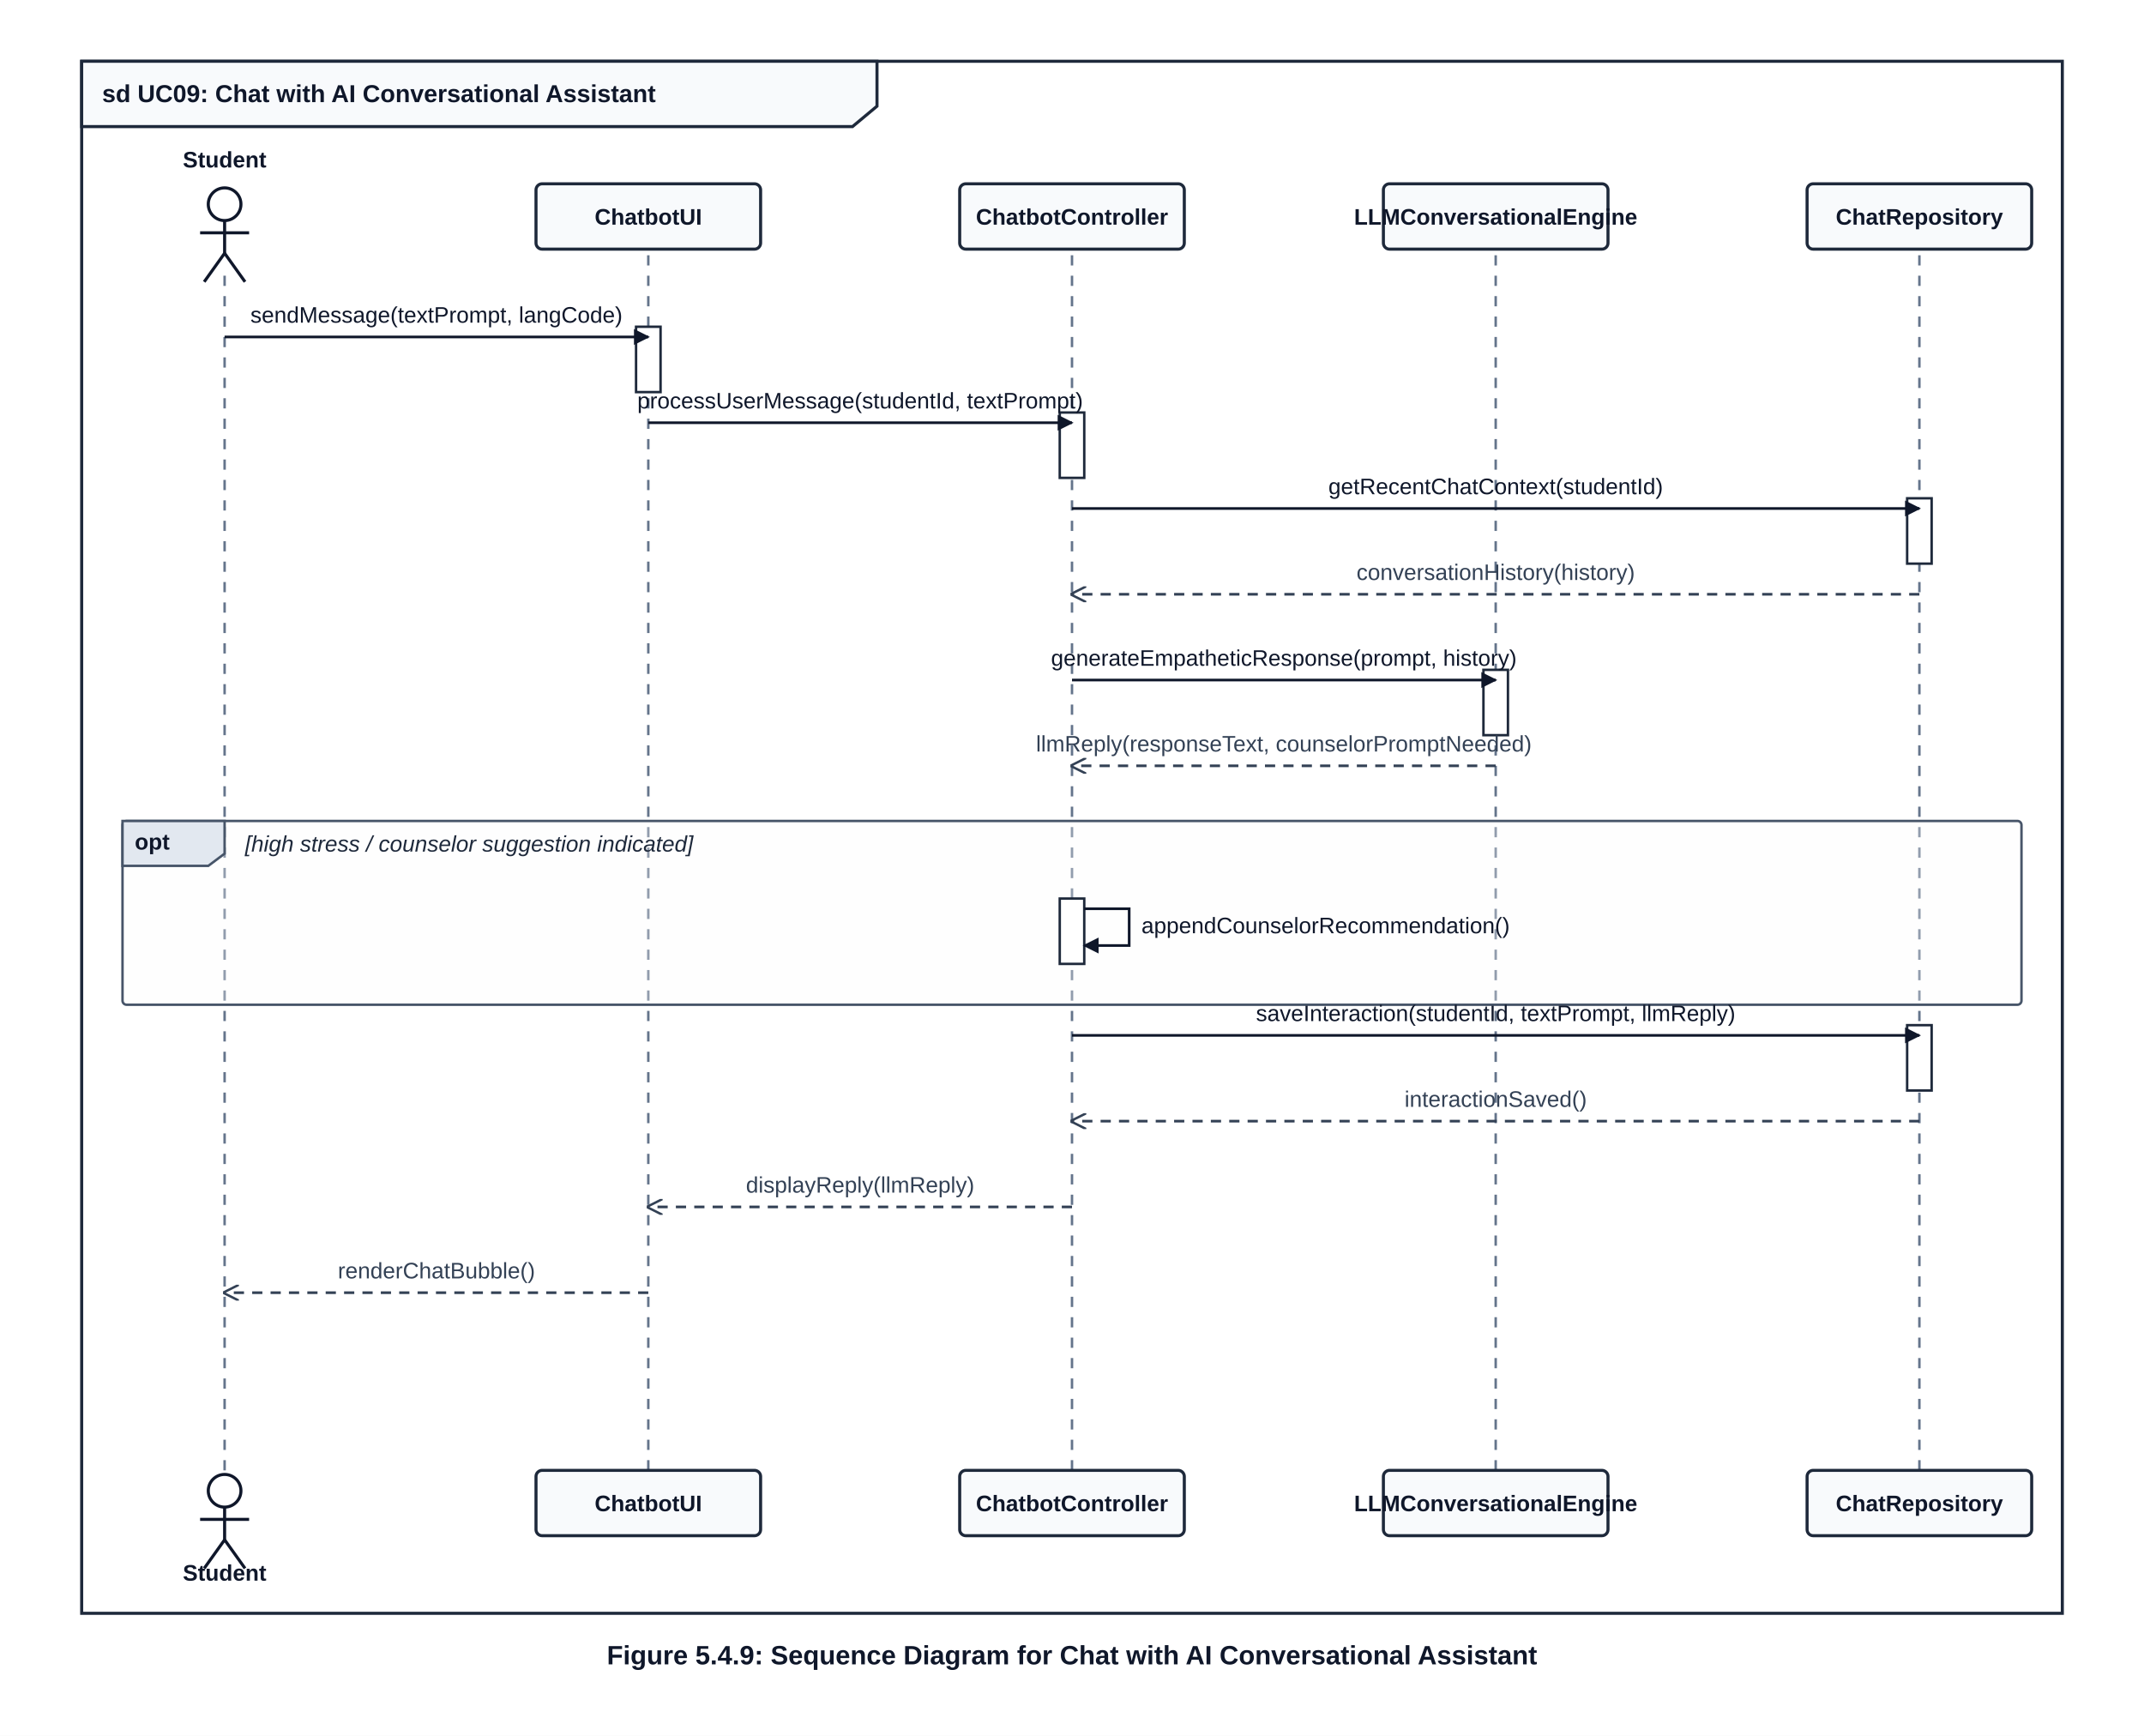
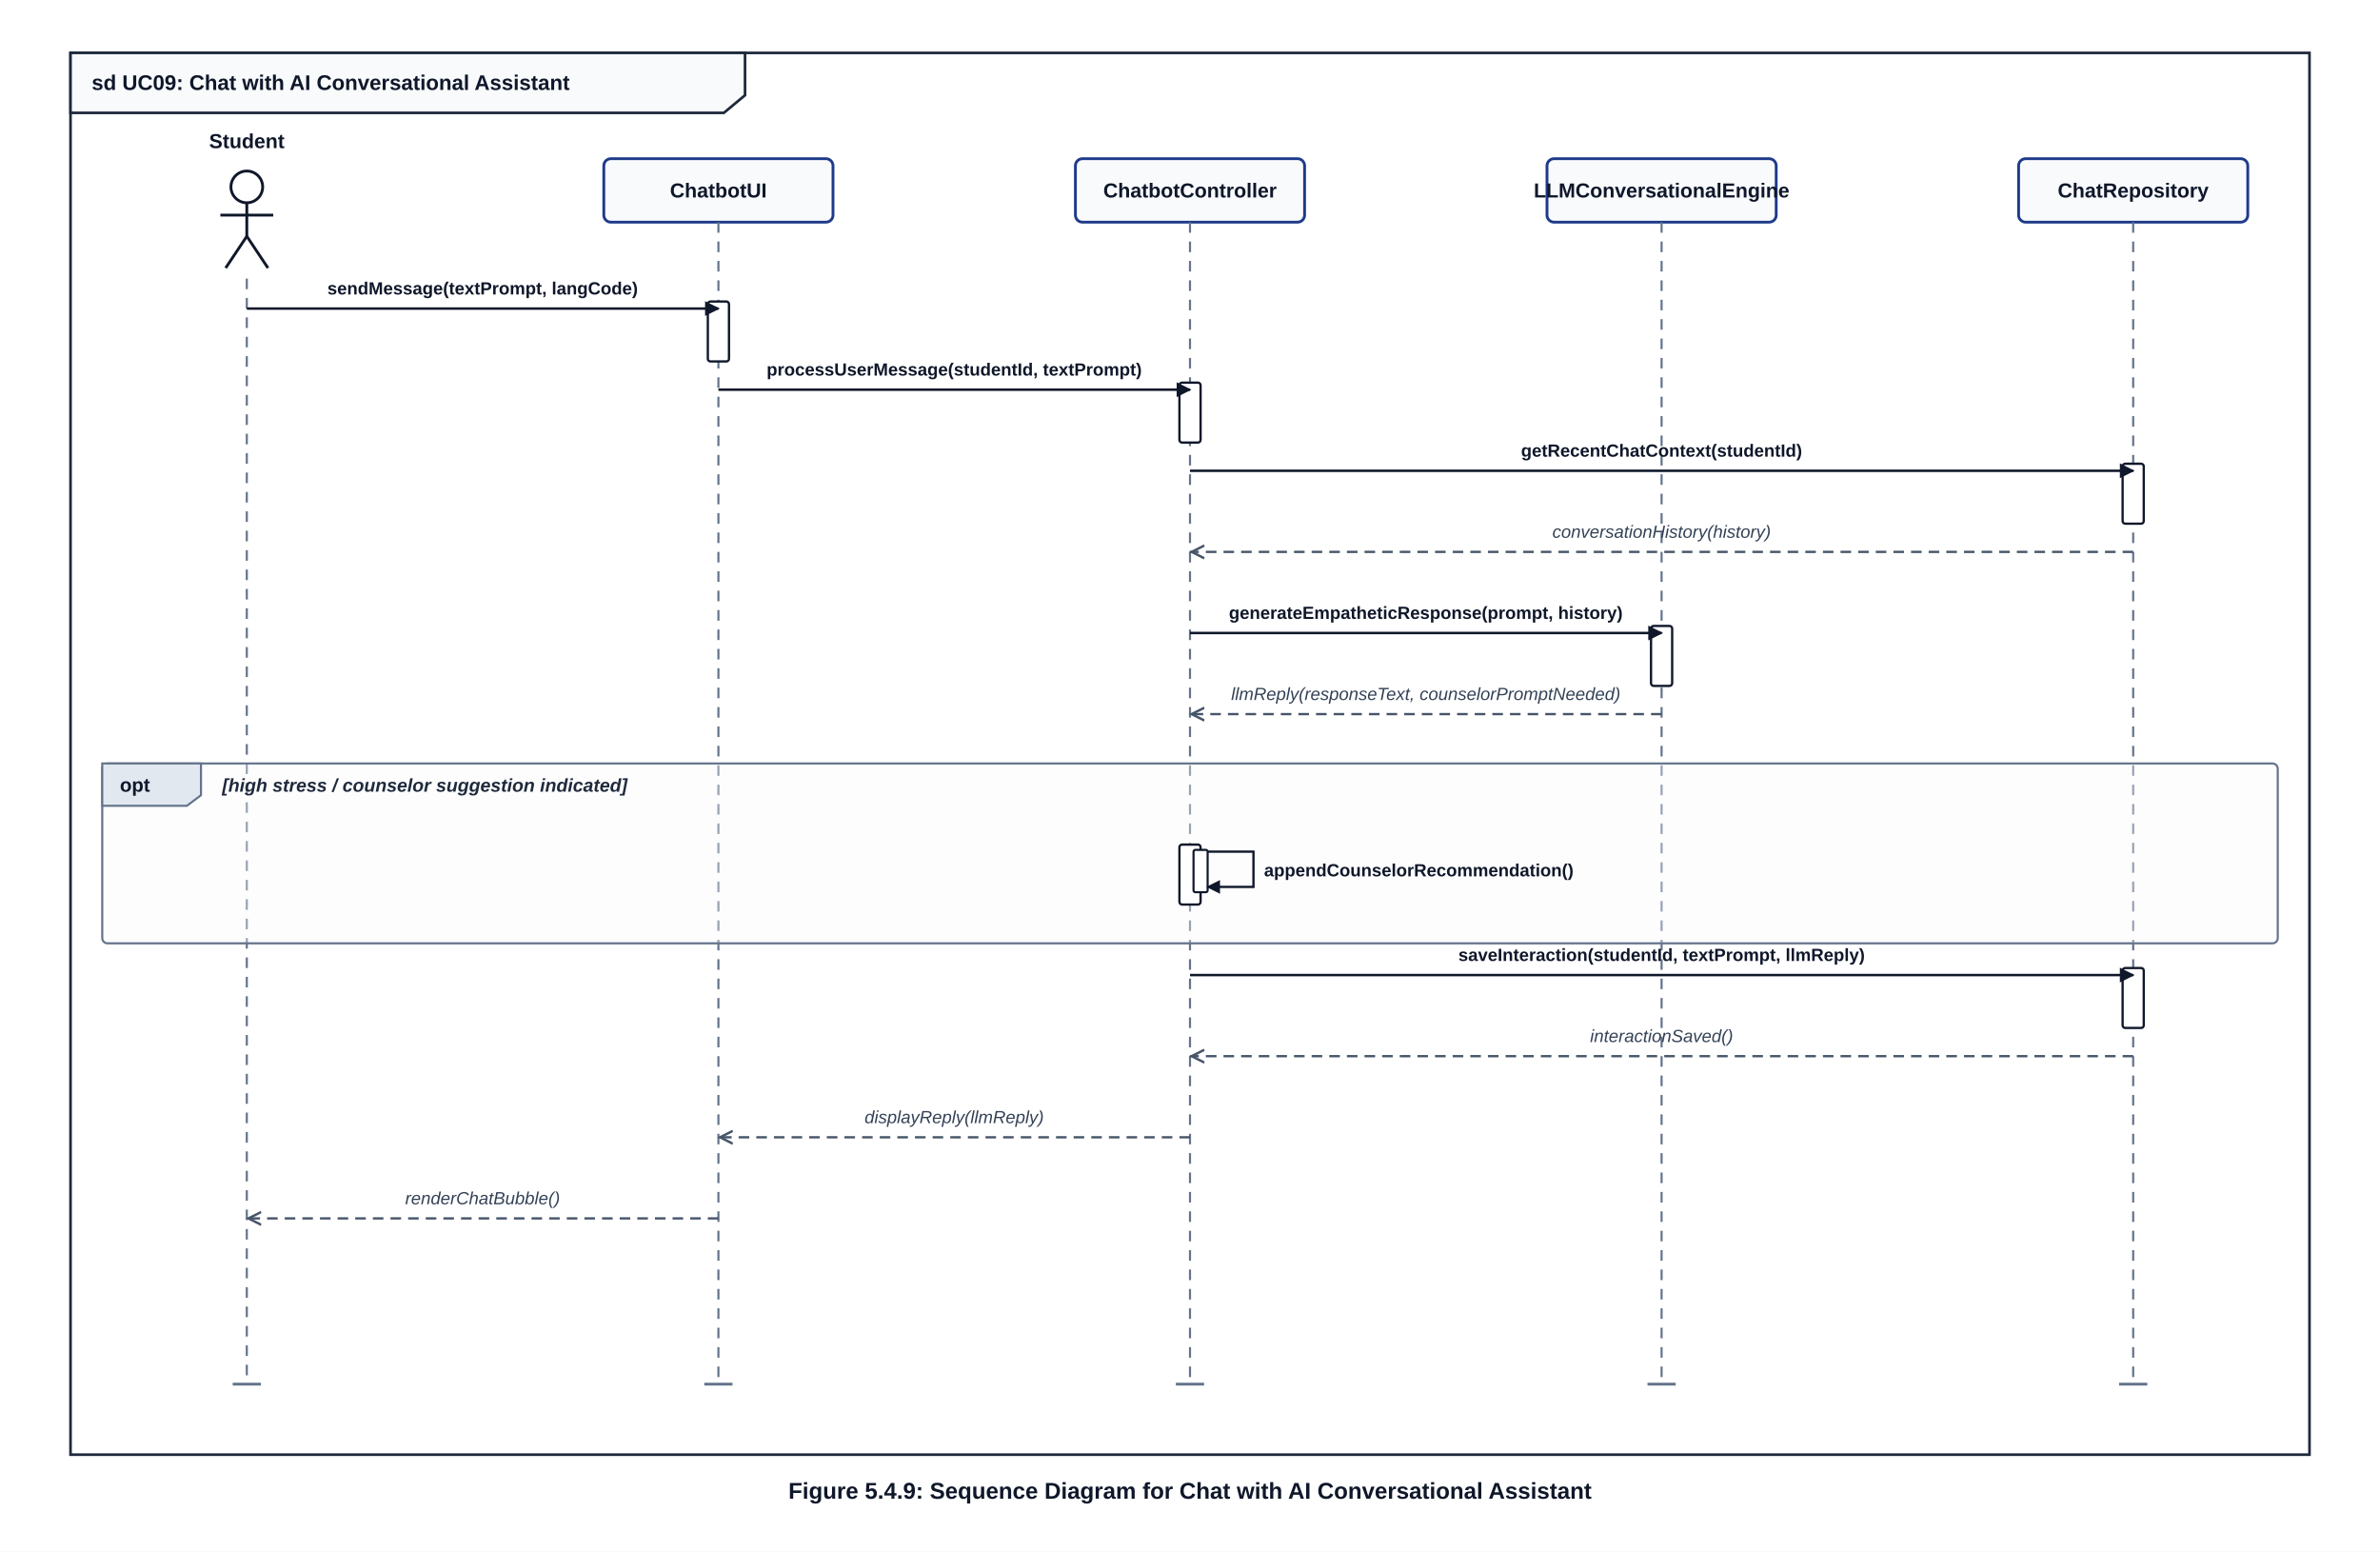
- <svg xmlns="http://www.w3.org/2000/svg" width="1050" height="850" viewBox="0 0 1050 850">
+ <svg xmlns="http://www.w3.org/2000/svg" width="1350" height="880" viewBox="0 0 1350 880">
  <defs>
    <marker id="arrow" viewBox="0 0 10 10" refX="9" refY="5" markerWidth="6" markerHeight="6" orient="auto">
      <path d="M 0 0 L 10 5 L 0 10 z" fill="#0f172a" />
    </marker>
-     <marker id="async" viewBox="0 0 10 10" refX="9" refY="5" markerWidth="6" markerHeight="6" orient="auto">
-       <path d="M 0 0 L 10 5 L 0 10" fill="none" stroke="#0f172a" stroke-width="1.5" />
-     </marker>
-     <marker id="return-arrow" viewBox="0 0 10 10" refX="9" refY="5" markerWidth="6" markerHeight="6" orient="auto">
-       <path d="M 0 0 L 10 5 L 0 10" fill="none" stroke="#334155" stroke-width="1.5" />
+     <marker id="return-arrow" viewBox="0 0 10 10" refX="9" refY="5" markerWidth="7" markerHeight="7" orient="auto">
+       <path d="M 0 1 L 8 5 L 0 9" fill="none" stroke="#475569" stroke-width="1.5" />
    </marker>
  </defs>
-   <rect width="1050" height="850" fill="#ffffff" />
-   <rect x="40" y="30" width="970" height="760" fill="none" stroke="#1e293b" stroke-width="1.5" />
-   <path d="M 40 30 L 429.5 30 L 429.5 52 L 417.5 62 L 40 62 Z" fill="#f8fafc" stroke="#1e293b" stroke-width="1.5" />
-   <text x="50" y="50" font-family="Arial, sans-serif" font-size="12" font-weight="bold" fill="#0f172a">sd UC09: Chat with AI Conversational Assistant</text>
-   <line x1="110.0" y1="135" x2="110.0" y2="720" stroke="#64748b" stroke-width="1.2" stroke-dasharray="5,5" />
-   <circle cx="110.0" cy="100" r="8" fill="#ffffff" stroke="#0f172a" stroke-width="1.5" />
-   <line x1="110.0" y1="108" x2="110.0" y2="124" stroke="#0f172a" stroke-width="1.5" />
-   <line x1="98.0" y1="114" x2="122.0" y2="114" stroke="#0f172a" stroke-width="1.5" />
-   <line x1="110.0" y1="124" x2="100.0" y2="138" stroke="#0f172a" stroke-width="1.5" />
-   <line x1="110.0" y1="124" x2="120.0" y2="138" stroke="#0f172a" stroke-width="1.5" />
-   <text x="110.0" y="82" font-family="Arial, sans-serif" font-size="11" font-weight="bold" fill="#0f172a" text-anchor="middle">Student</text>
-   <circle cx="110.0" cy="730" r="8" fill="#ffffff" stroke="#0f172a" stroke-width="1.5" />
-   <line x1="110.0" y1="738" x2="110.0" y2="754" stroke="#0f172a" stroke-width="1.5" />
-   <line x1="98.0" y1="744" x2="122.0" y2="744" stroke="#0f172a" stroke-width="1.5" />
-   <line x1="110.0" y1="754" x2="100.0" y2="768" stroke="#0f172a" stroke-width="1.5" />
-   <line x1="110.0" y1="754" x2="120.0" y2="768" stroke="#0f172a" stroke-width="1.5" />
-   <text x="110.0" y="774" font-family="Arial, sans-serif" font-size="11" font-weight="bold" fill="#0f172a" text-anchor="middle">Student</text>
-   <line x1="317.5" y1="125" x2="317.5" y2="720" stroke="#64748b" stroke-width="1.2" stroke-dasharray="5,5" />
-   <rect x="262.5" y="90" width="110" height="32" fill="#f8fafc" stroke="#1e293b" stroke-width="1.5" rx="3" />
-   <text x="317.5" y="110" font-family="Arial, sans-serif" font-size="11" font-weight="bold" fill="#0f172a" text-anchor="middle">ChatbotUI</text>
-   <rect x="262.5" y="720" width="110" height="32" fill="#f8fafc" stroke="#1e293b" stroke-width="1.5" rx="3" />
-   <text x="317.5" y="740" font-family="Arial, sans-serif" font-size="11" font-weight="bold" fill="#0f172a" text-anchor="middle">ChatbotUI</text>
-   <line x1="525.0" y1="125" x2="525.0" y2="720" stroke="#64748b" stroke-width="1.2" stroke-dasharray="5,5" />
-   <rect x="470.0" y="90" width="110" height="32" fill="#f8fafc" stroke="#1e293b" stroke-width="1.5" rx="3" />
-   <text x="525.0" y="110" font-family="Arial, sans-serif" font-size="11" font-weight="bold" fill="#0f172a" text-anchor="middle">ChatbotController</text>
-   <rect x="470.0" y="720" width="110" height="32" fill="#f8fafc" stroke="#1e293b" stroke-width="1.5" rx="3" />
-   <text x="525.0" y="740" font-family="Arial, sans-serif" font-size="11" font-weight="bold" fill="#0f172a" text-anchor="middle">ChatbotController</text>
-   <line x1="732.5" y1="125" x2="732.5" y2="720" stroke="#64748b" stroke-width="1.2" stroke-dasharray="5,5" />
-   <rect x="677.5" y="90" width="110" height="32" fill="#f8fafc" stroke="#1e293b" stroke-width="1.5" rx="3" />
-   <text x="732.5" y="110" font-family="Arial, sans-serif" font-size="11" font-weight="bold" fill="#0f172a" text-anchor="middle">LLMConversationalEngine</text>
-   <rect x="677.5" y="720" width="110" height="32" fill="#f8fafc" stroke="#1e293b" stroke-width="1.5" rx="3" />
-   <text x="732.5" y="740" font-family="Arial, sans-serif" font-size="11" font-weight="bold" fill="#0f172a" text-anchor="middle">LLMConversationalEngine</text>
-   <line x1="940.0" y1="125" x2="940.0" y2="720" stroke="#64748b" stroke-width="1.2" stroke-dasharray="5,5" />
-   <rect x="885.0" y="90" width="110" height="32" fill="#f8fafc" stroke="#1e293b" stroke-width="1.5" rx="3" />
-   <text x="940.0" y="110" font-family="Arial, sans-serif" font-size="11" font-weight="bold" fill="#0f172a" text-anchor="middle">ChatRepository</text>
-   <rect x="885.0" y="720" width="110" height="32" fill="#f8fafc" stroke="#1e293b" stroke-width="1.5" rx="3" />
-   <text x="940.0" y="740" font-family="Arial, sans-serif" font-size="11" font-weight="bold" fill="#0f172a" text-anchor="middle">ChatRepository</text>
-   <rect x="60" y="402" width="930" height="90" fill="#fafbfc" fill-opacity="0.3" stroke="#475569" stroke-width="1.2" rx="2" />
-   <path d="M 60 402 L 110 402 L 110 418 L 102 424 L 60 424 Z" fill="#e2e8f0" stroke="#475569" stroke-width="1.2" />
-   <text x="66" y="416" font-family="Arial, sans-serif" font-size="11" font-weight="bold" fill="#0f172a">opt</text>
-   <text x="120" y="417" font-family="Arial, sans-serif" font-size="11" font-style="italic" fill="#1e293b">[high stress / counselor suggestion indicated]</text>
-   <rect x="311.5" y="160" width="12" height="32" fill="#ffffff" stroke="#1e293b" stroke-width="1.2" />
-   <line x1="110.0" y1="165" x2="317.5" y2="165" stroke="#0f172a" stroke-width="1.3" marker-end="url(#arrow)" />
-   <text x="213.75" y="158" font-family="Arial, sans-serif" font-size="11" fill="#0f172a" text-anchor="middle">sendMessage(textPrompt, langCode)</text>
-   <rect x="519.0" y="202" width="12" height="32" fill="#ffffff" stroke="#1e293b" stroke-width="1.2" />
-   <line x1="317.5" y1="207" x2="525.0" y2="207" stroke="#0f172a" stroke-width="1.3" marker-end="url(#arrow)" />
-   <text x="421.25" y="200" font-family="Arial, sans-serif" font-size="11" fill="#0f172a" text-anchor="middle">processUserMessage(studentId, textPrompt)</text>
-   <rect x="934.0" y="244" width="12" height="32" fill="#ffffff" stroke="#1e293b" stroke-width="1.2" />
-   <line x1="525.0" y1="249" x2="940.0" y2="249" stroke="#0f172a" stroke-width="1.3" marker-end="url(#arrow)" />
-   <text x="732.5" y="242" font-family="Arial, sans-serif" font-size="11" fill="#0f172a" text-anchor="middle">getRecentChatContext(studentId)</text>
-   <line x1="940.0" y1="291" x2="525.0" y2="291" stroke="#334155" stroke-width="1.3" stroke-dasharray="5,4" marker-end="url(#return-arrow)" />
-   <text x="732.5" y="284" font-family="Arial, sans-serif" font-size="11" fill="#334155" text-anchor="middle">conversationHistory(history)</text>
-   <rect x="726.5" y="328" width="12" height="32" fill="#ffffff" stroke="#1e293b" stroke-width="1.2" />
-   <line x1="525.0" y1="333" x2="732.5" y2="333" stroke="#0f172a" stroke-width="1.3" marker-end="url(#arrow)" />
-   <text x="628.75" y="326" font-family="Arial, sans-serif" font-size="11" fill="#0f172a" text-anchor="middle">generateEmpatheticResponse(prompt, history)</text>
-   <line x1="732.5" y1="375" x2="525.0" y2="375" stroke="#334155" stroke-width="1.3" stroke-dasharray="5,4" marker-end="url(#return-arrow)" />
-   <text x="628.75" y="368" font-family="Arial, sans-serif" font-size="11" fill="#334155" text-anchor="middle">llmReply(responseText, counselorPromptNeeded)</text>
-   <rect x="519.0" y="440" width="12" height="32" fill="#ffffff" stroke="#1e293b" stroke-width="1.2" />
-   <path d="M 531.0 445 L 553.0 445 L 553.0 463 L 531.0 463" fill="none" stroke="#0f172a" stroke-width="1.3" marker-end="url(#arrow)" />
-   <text x="559.0" y="457" font-family="Arial, sans-serif" font-size="11" fill="#0f172a" text-anchor="start">appendCounselorRecommendation()</text>
-   <rect x="934.0" y="502" width="12" height="32" fill="#ffffff" stroke="#1e293b" stroke-width="1.2" />
-   <line x1="525.0" y1="507" x2="940.0" y2="507" stroke="#0f172a" stroke-width="1.3" marker-end="url(#arrow)" />
-   <text x="732.5" y="500" font-family="Arial, sans-serif" font-size="11" fill="#0f172a" text-anchor="middle">saveInteraction(studentId, textPrompt, llmReply)</text>
-   <line x1="940.0" y1="549" x2="525.0" y2="549" stroke="#334155" stroke-width="1.3" stroke-dasharray="5,4" marker-end="url(#return-arrow)" />
-   <text x="732.5" y="542" font-family="Arial, sans-serif" font-size="11" fill="#334155" text-anchor="middle">interactionSaved()</text>
-   <line x1="525.0" y1="591" x2="317.5" y2="591" stroke="#334155" stroke-width="1.3" stroke-dasharray="5,4" marker-end="url(#return-arrow)" />
-   <text x="421.25" y="584" font-family="Arial, sans-serif" font-size="11" fill="#334155" text-anchor="middle">displayReply(llmReply)</text>
-   <line x1="317.5" y1="633" x2="110.0" y2="633" stroke="#334155" stroke-width="1.3" stroke-dasharray="5,4" marker-end="url(#return-arrow)" />
-   <text x="213.75" y="626" font-family="Arial, sans-serif" font-size="11" fill="#334155" text-anchor="middle">renderChatBubble()</text>
-   <text x="525.0" y="815" font-family="Arial, sans-serif" font-size="13" font-weight="bold" fill="#0f172a" text-anchor="middle">Figure 5.4.9: Sequence Diagram for Chat with AI Conversational Assistant</text>
+   <rect width="1350" height="880" fill="#ffffff" />
+   <rect x="40" y="30" width="1270" height="795" fill="none" stroke="#1e293b" stroke-width="1.5" />
+   <path d="M 40 30 L 422.6 30 L 422.6 54 L 410.6 64 L 40 64 Z" fill="#f8fafc" stroke="#1e293b" stroke-width="1.5" />
+   <text x="52" y="51" font-family="Arial, sans-serif" font-size="12" font-weight="bold" fill="#0f172a">sd UC09: Chat with AI Conversational Assistant</text>
+   <circle cx="140.0" cy="106" r="9" fill="#ffffff" stroke="#0f172a" stroke-width="1.6" />
+   <line x1="140.0" y1="115" x2="140.0" y2="134" stroke="#0f172a" stroke-width="1.6" />
+   <line x1="125.0" y1="122" x2="155.0" y2="122" stroke="#0f172a" stroke-width="1.6" />
+   <line x1="140.0" y1="134" x2="128.0" y2="152" stroke="#0f172a" stroke-width="1.6" />
+   <line x1="140.0" y1="134" x2="152.0" y2="152" stroke="#0f172a" stroke-width="1.6" />
+   <text x="140.0" y="84" font-family="Arial, sans-serif" font-size="11.5" font-weight="bold" fill="#0f172a" text-anchor="middle">Student</text>
+   <line x1="140.0" y1="158" x2="140.0" y2="785" stroke="#64748b" stroke-width="1.2" stroke-dasharray="6,5" />
+   <line x1="132.0" y1="785" x2="148.0" y2="785" stroke="#64748b" stroke-width="1.6" />
+   <rect x="342.5" y="90" width="130" height="36" fill="#f8fafc" stroke="#1e3a8a" stroke-width="1.6" rx="4" />
+   <text x="407.5" y="112" font-family="Arial, sans-serif" font-size="11.5" font-weight="bold" fill="#0f172a" text-anchor="middle">ChatbotUI</text>
+   <line x1="407.5" y1="126" x2="407.5" y2="785" stroke="#64748b" stroke-width="1.2" stroke-dasharray="6,5" />
+   <line x1="399.5" y1="785" x2="415.5" y2="785" stroke="#64748b" stroke-width="1.6" />
+   <rect x="610.0" y="90" width="130" height="36" fill="#f8fafc" stroke="#1e3a8a" stroke-width="1.6" rx="4" />
+   <text x="675.0" y="112" font-family="Arial, sans-serif" font-size="11.5" font-weight="bold" fill="#0f172a" text-anchor="middle">ChatbotController</text>
+   <line x1="675.0" y1="126" x2="675.0" y2="785" stroke="#64748b" stroke-width="1.2" stroke-dasharray="6,5" />
+   <line x1="667.0" y1="785" x2="683.0" y2="785" stroke="#64748b" stroke-width="1.6" />
+   <rect x="877.5" y="90" width="130" height="36" fill="#f8fafc" stroke="#1e3a8a" stroke-width="1.6" rx="4" />
+   <text x="942.5" y="112" font-family="Arial, sans-serif" font-size="11.5" font-weight="bold" fill="#0f172a" text-anchor="middle">LLMConversationalEngine</text>
+   <line x1="942.5" y1="126" x2="942.5" y2="785" stroke="#64748b" stroke-width="1.2" stroke-dasharray="6,5" />
+   <line x1="934.5" y1="785" x2="950.5" y2="785" stroke="#64748b" stroke-width="1.6" />
+   <rect x="1145.0" y="90" width="130" height="36" fill="#f8fafc" stroke="#1e3a8a" stroke-width="1.6" rx="4" />
+   <text x="1210.0" y="112" font-family="Arial, sans-serif" font-size="11.5" font-weight="bold" fill="#0f172a" text-anchor="middle">ChatRepository</text>
+   <line x1="1210.0" y1="126" x2="1210.0" y2="785" stroke="#64748b" stroke-width="1.2" stroke-dasharray="6,5" />
+   <line x1="1202.0" y1="785" x2="1218.0" y2="785" stroke="#64748b" stroke-width="1.6" />
+   <rect x="58" y="433" width="1234" height="102" fill="#f8fafc" fill-opacity="0.35" stroke="#64748b" stroke-width="1.2" rx="3" />
+   <path d="M 58 433 L 114 433 L 114 451 L 106 457 L 58 457 Z" fill="#e2e8f0" stroke="#64748b" stroke-width="1.2" />
+   <text x="68" y="449" font-family="Arial, sans-serif" font-size="11" font-weight="bold" fill="#0f172a">opt</text>
+   <text x="126" y="449" font-family="Arial, sans-serif" font-size="10.5" font-weight="600" font-style="italic" fill="#1e293b">[high stress / counselor suggestion indicated]</text>
+   <rect x="401.5" y="171" width="12" height="34" fill="#ffffff" stroke="#0f172a" stroke-width="1.3" rx="1.5" />
+   <line x1="140.0" y1="175" x2="407.5" y2="175" stroke="#0f172a" stroke-width="1.4" marker-end="url(#arrow)" />
+   <text x="273.75" y="167" font-family="Arial, sans-serif" font-size="10" font-weight="600" fill="#0f172a" text-anchor="middle">sendMessage(textPrompt, langCode)</text>
+   <rect x="669.0" y="217" width="12" height="34" fill="#ffffff" stroke="#0f172a" stroke-width="1.3" rx="1.5" />
+   <line x1="407.5" y1="221" x2="675.0" y2="221" stroke="#0f172a" stroke-width="1.4" marker-end="url(#arrow)" />
+   <text x="541.25" y="213" font-family="Arial, sans-serif" font-size="10" font-weight="600" fill="#0f172a" text-anchor="middle">processUserMessage(studentId, textPrompt)</text>
+   <rect x="1204.0" y="263" width="12" height="34" fill="#ffffff" stroke="#0f172a" stroke-width="1.3" rx="1.5" />
+   <line x1="675.0" y1="267" x2="1210.0" y2="267" stroke="#0f172a" stroke-width="1.4" marker-end="url(#arrow)" />
+   <text x="942.5" y="259" font-family="Arial, sans-serif" font-size="10" font-weight="600" fill="#0f172a" text-anchor="middle">getRecentChatContext(studentId)</text>
+   <line x1="1210.0" y1="313" x2="675.0" y2="313" stroke="#475569" stroke-width="1.3" stroke-dasharray="6,4" marker-end="url(#return-arrow)" />
+   <text x="942.5" y="305" font-family="Arial, sans-serif" font-size="10" font-style="italic" fill="#334155" text-anchor="middle">conversationHistory(history)</text>
+   <rect x="936.5" y="355" width="12" height="34" fill="#ffffff" stroke="#0f172a" stroke-width="1.3" rx="1.5" />
+   <line x1="675.0" y1="359" x2="942.5" y2="359" stroke="#0f172a" stroke-width="1.4" marker-end="url(#arrow)" />
+   <text x="808.75" y="351" font-family="Arial, sans-serif" font-size="10" font-weight="600" fill="#0f172a" text-anchor="middle">generateEmpatheticResponse(prompt, history)</text>
+   <line x1="942.5" y1="405" x2="675.0" y2="405" stroke="#475569" stroke-width="1.3" stroke-dasharray="6,4" marker-end="url(#return-arrow)" />
+   <text x="808.75" y="397" font-family="Arial, sans-serif" font-size="10" font-style="italic" fill="#334155" text-anchor="middle">llmReply(responseText, counselorPromptNeeded)</text>
+   <rect x="669.0" y="479" width="12" height="34" fill="#ffffff" stroke="#0f172a" stroke-width="1.3" rx="1.5" />
+   <rect x="677.0" y="482" width="8" height="24" fill="#ffffff" stroke="#0f172a" stroke-width="1.2" rx="1" />
+   <path d="M 685.0 483 L 711.0 483 L 711.0 503 L 685.0 503" fill="none" stroke="#0f172a" stroke-width="1.3" marker-end="url(#arrow)" />
+   <text x="717.0" y="497" font-family="Arial, sans-serif" font-size="10" font-weight="600" fill="#0f172a" text-anchor="start">appendCounselorRecommendation()</text>
+   <rect x="1204.0" y="549" width="12" height="34" fill="#ffffff" stroke="#0f172a" stroke-width="1.3" rx="1.5" />
+   <line x1="675.0" y1="553" x2="1210.0" y2="553" stroke="#0f172a" stroke-width="1.4" marker-end="url(#arrow)" />
+   <text x="942.5" y="545" font-family="Arial, sans-serif" font-size="10" font-weight="600" fill="#0f172a" text-anchor="middle">saveInteraction(studentId, textPrompt, llmReply)</text>
+   <line x1="1210.0" y1="599" x2="675.0" y2="599" stroke="#475569" stroke-width="1.3" stroke-dasharray="6,4" marker-end="url(#return-arrow)" />
+   <text x="942.5" y="591" font-family="Arial, sans-serif" font-size="10" font-style="italic" fill="#334155" text-anchor="middle">interactionSaved()</text>
+   <line x1="675.0" y1="645" x2="407.5" y2="645" stroke="#475569" stroke-width="1.3" stroke-dasharray="6,4" marker-end="url(#return-arrow)" />
+   <text x="541.25" y="637" font-family="Arial, sans-serif" font-size="10" font-style="italic" fill="#334155" text-anchor="middle">displayReply(llmReply)</text>
+   <line x1="407.5" y1="691" x2="140.0" y2="691" stroke="#475569" stroke-width="1.3" stroke-dasharray="6,4" marker-end="url(#return-arrow)" />
+   <text x="273.75" y="683" font-family="Arial, sans-serif" font-size="10" font-style="italic" fill="#334155" text-anchor="middle">renderChatBubble()</text>
+   <text x="675.0" y="850" font-family="Arial, sans-serif" font-size="13" font-weight="bold" fill="#0f172a" text-anchor="middle">Figure 5.4.9: Sequence Diagram for Chat with AI Conversational Assistant</text>
</svg>
